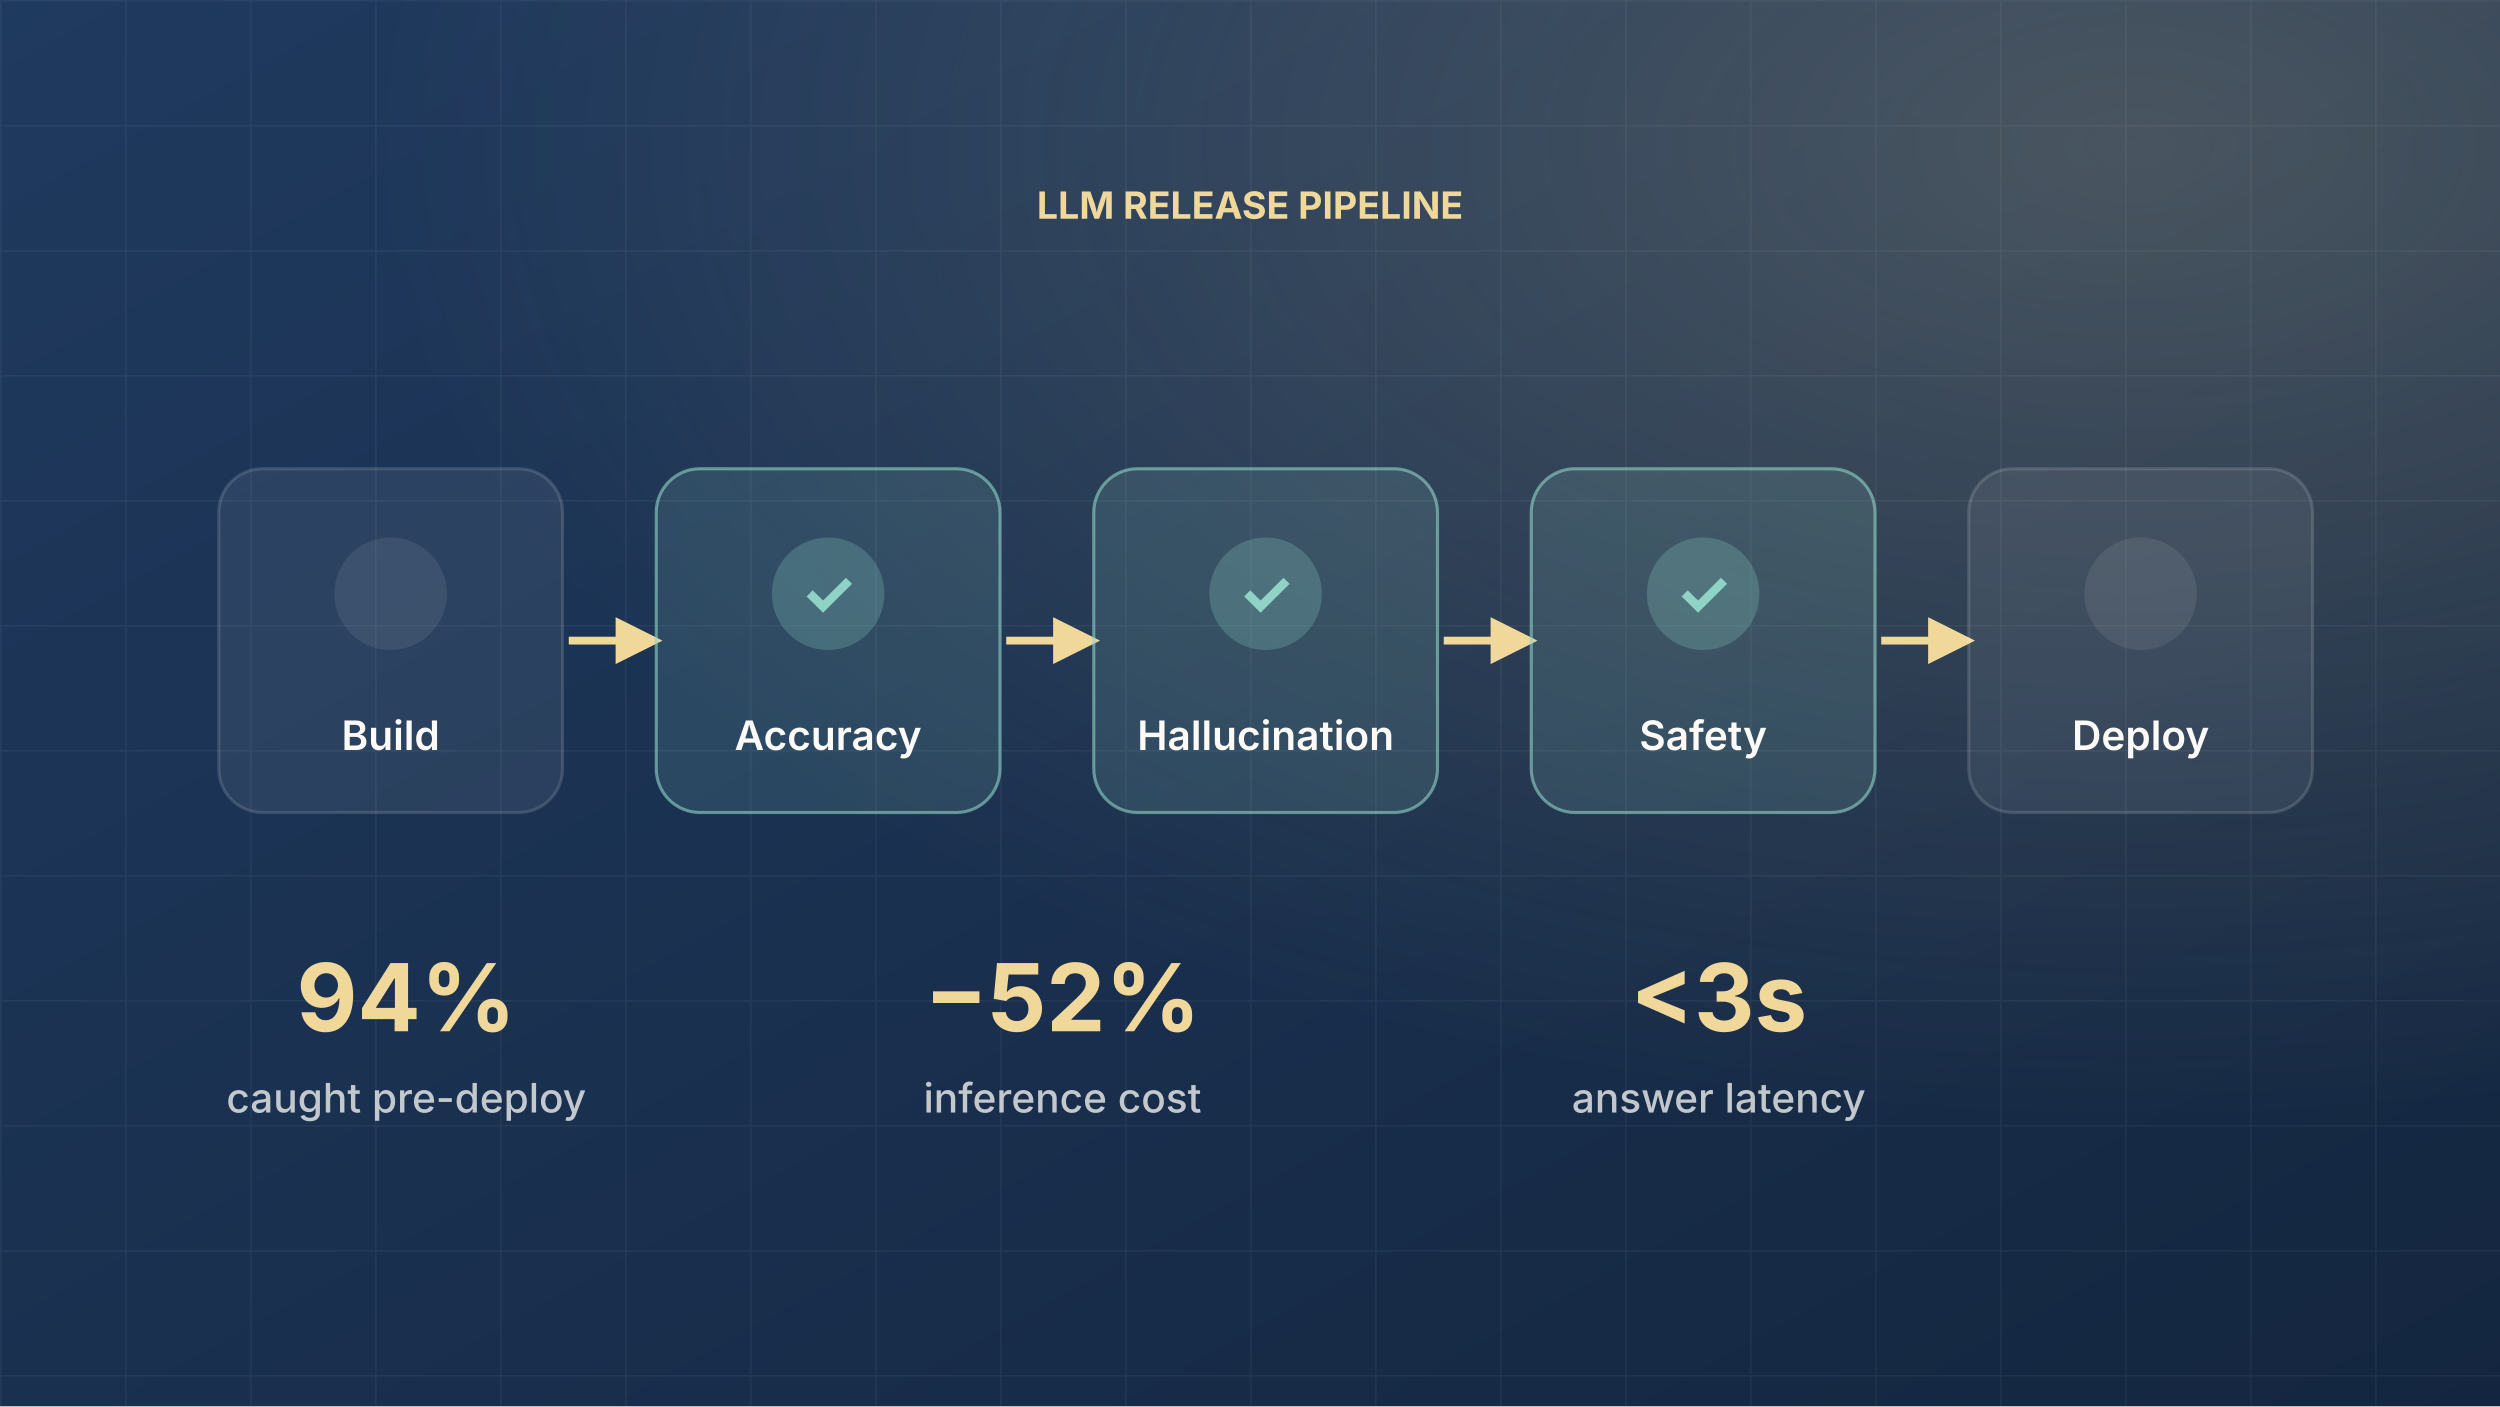
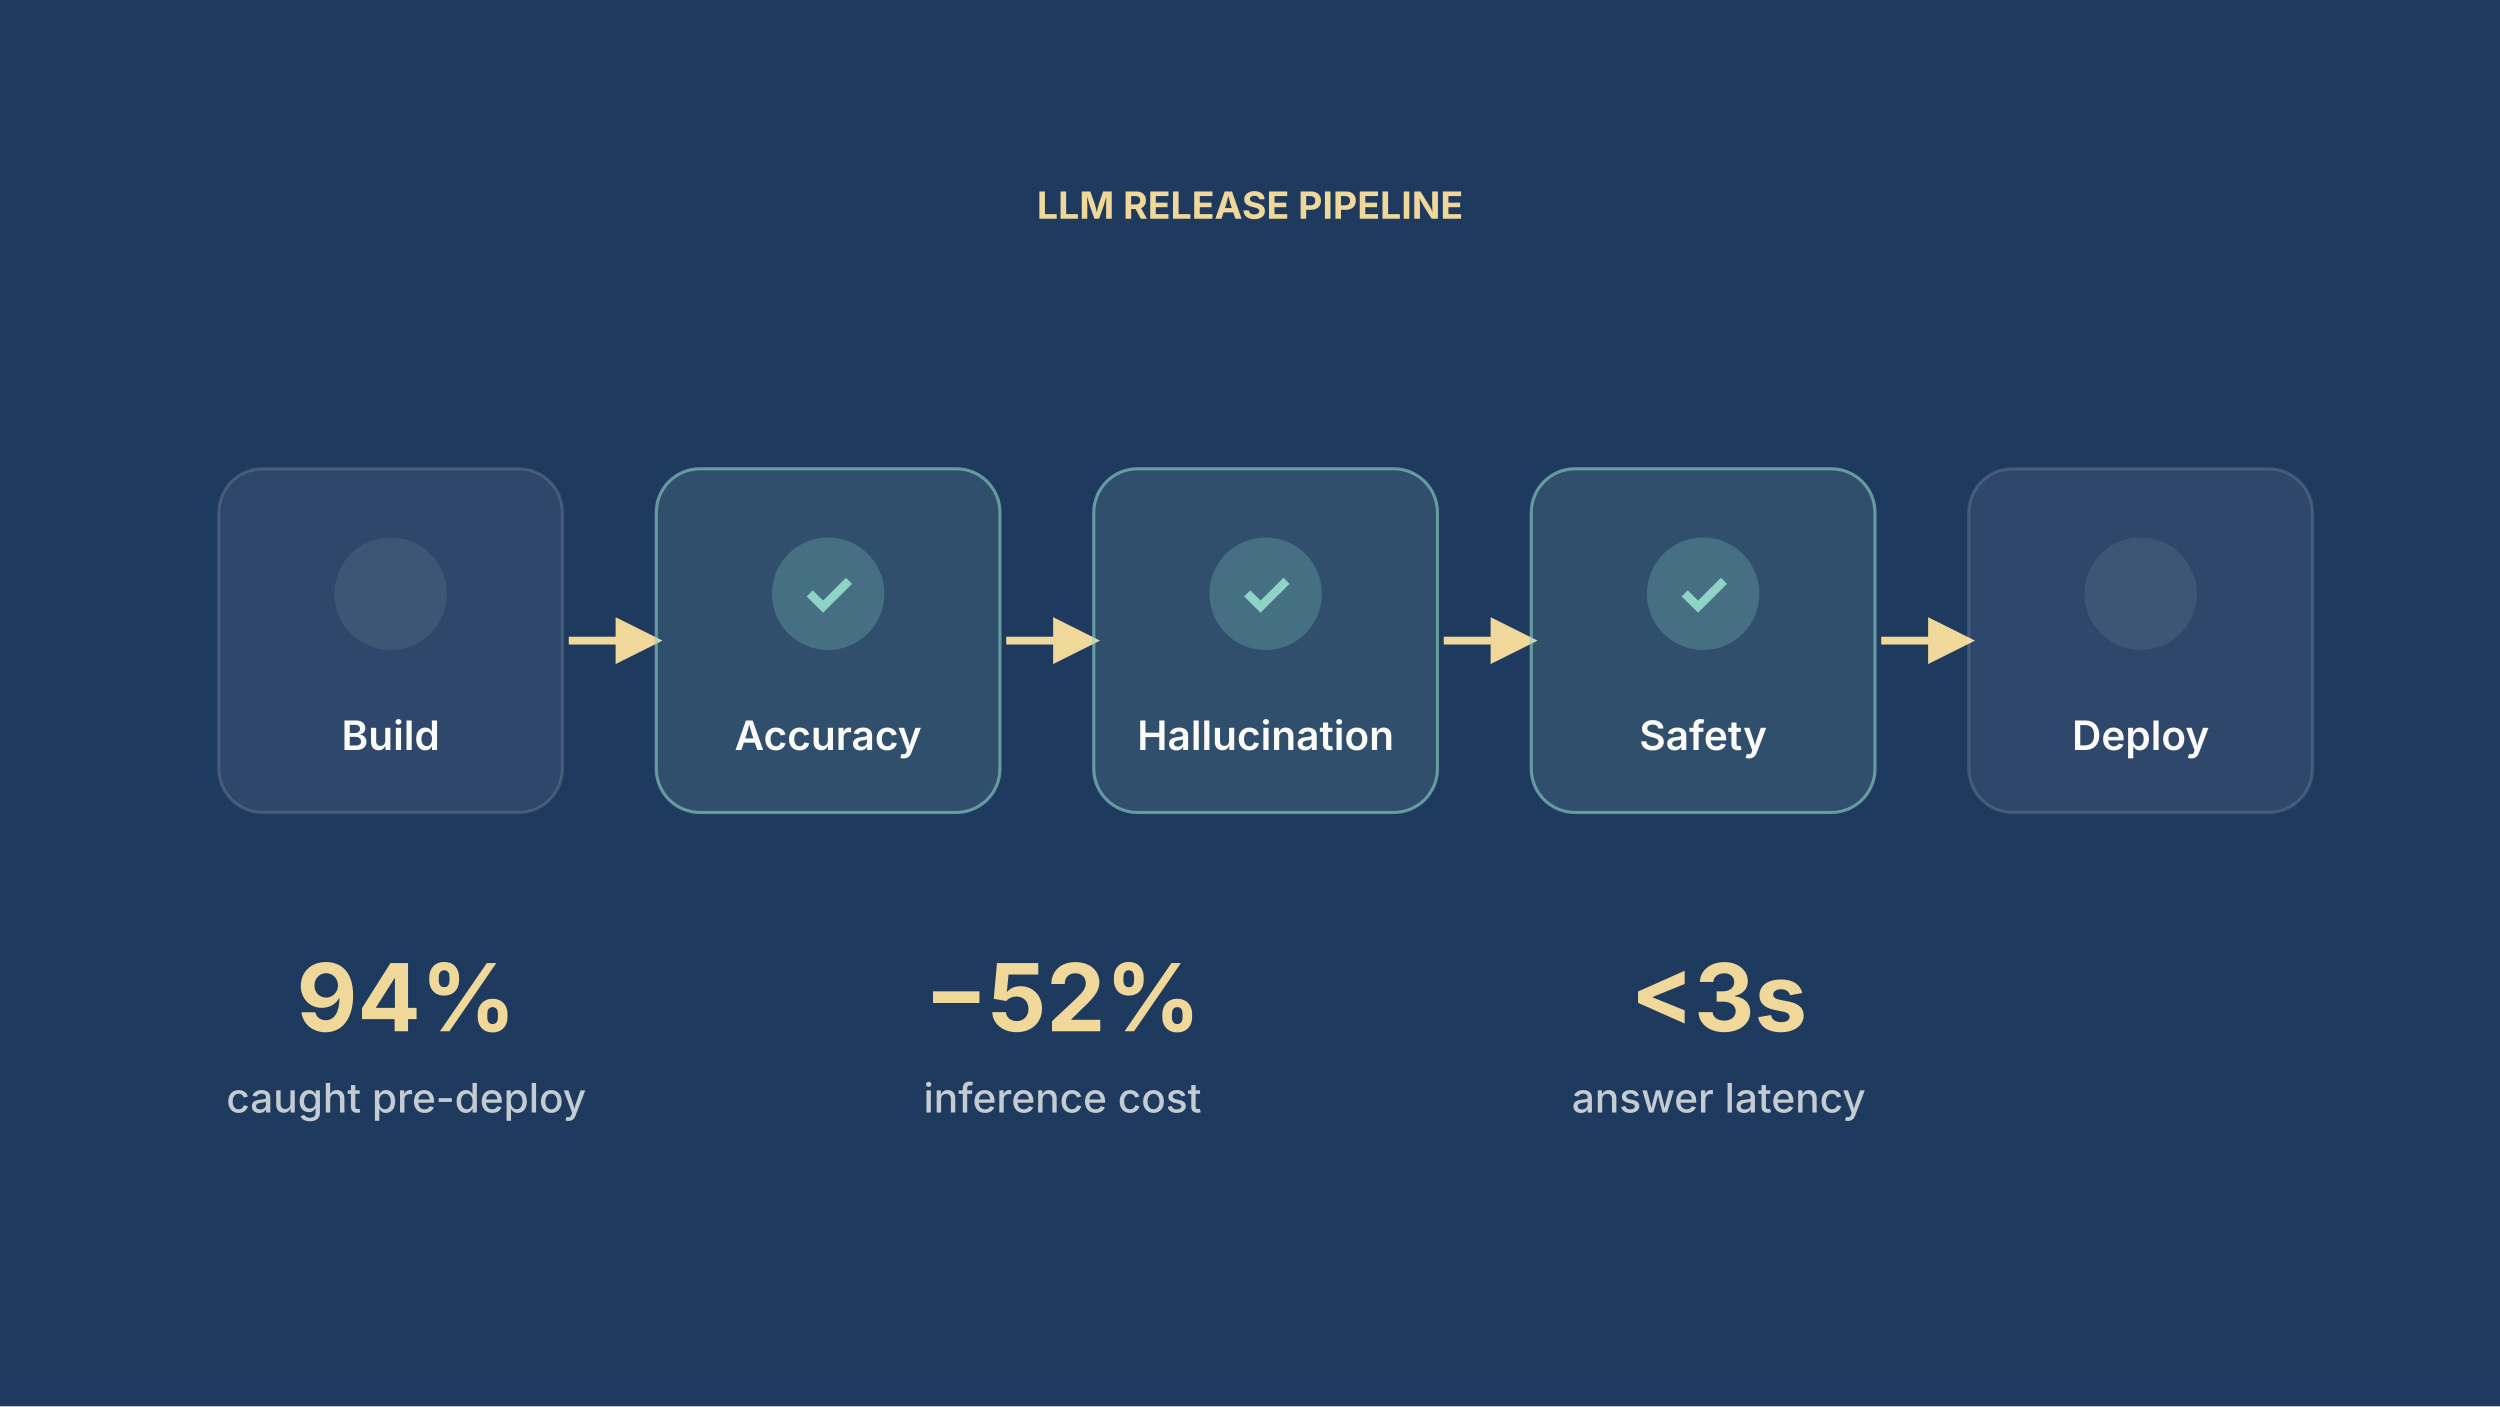
<svg xmlns="http://www.w3.org/2000/svg" viewBox="0 0 800 450" role="img" aria-label="LLM quality-gate pipeline">
  <defs>
    <linearGradient id="bg" x1="0" y1="0" x2="1" y2="1">
      <stop offset="0" stop-color="#1f3a5f" />
-       <stop offset="1" stop-color="#14263f" />
+       <stop offset="1" stop-color="#1f3a5f" />
    </linearGradient>
    <pattern id="grid" width="40" height="40" patternUnits="userSpaceOnUse">
      <path d="M40 0H0V40" fill="none" stroke="#ffffff" stroke-opacity="0.05" />
    </pattern>
    <radialGradient id="glow" cx="0.85" cy="0.1" r="0.7">
      <stop offset="0" stop-color="#f0d79a" stop-opacity="0.22" />
      <stop offset="1" stop-color="#f0d79a" stop-opacity="0" />
    </radialGradient>
  </defs>
  <rect width="800" height="450" fill="url(#bg)" />
-   <rect width="800" height="450" fill="url(#grid)" />
-   <rect width="800" height="450" fill="url(#glow)" />
  <defs>
    <marker id="a" viewBox="0 0 10 10" refX="6" refY="5" markerWidth="6" markerHeight="6" orient="auto">
      <path d="M0 0L10 5L0 10z" fill="#f0d79a" />
    </marker>
  </defs>
  <text x="400" y="70" font-family="Inter, Segoe UI, Arial, sans-serif" font-size="12" font-weight="700" fill="#f0d79a" fill-opacity="1" text-anchor="middle">LLM RELEASE PIPELINE</text>
  <rect x="70" y="150" width="110" height="110" rx="14" fill="#ffffff" fill-opacity="0.07" stroke="#ffffff" stroke-opacity="0.14" />
  <circle cx="125" cy="190" r="18" fill="#ffffff" fill-opacity="0.08" />
  <text x="125" y="240" font-family="Inter, Segoe UI, Arial, sans-serif" font-size="13" font-weight="600" fill="#fbfaf7" fill-opacity="1" text-anchor="middle">Build</text>
  <path d="M182 205 L206 205" stroke="#f0d79a" stroke-width="2.5" marker-end="url(#a)" />
  <rect x="210" y="150" width="110" height="110" rx="14" fill="#8fd3c7" fill-opacity="0.14" stroke="#8fd3c7" stroke-opacity="0.6" />
  <circle cx="265" cy="190" r="18" fill="#8fd3c7" fill-opacity="0.25" />
  <text x="265" y="197" font-family="Inter, Segoe UI, Arial, sans-serif" font-size="20" font-weight="700" fill="#8fd3c7" fill-opacity="1" text-anchor="middle">✓</text>
  <text x="265" y="240" font-family="Inter, Segoe UI, Arial, sans-serif" font-size="13" font-weight="600" fill="#fbfaf7" fill-opacity="1" text-anchor="middle">Accuracy</text>
  <path d="M322 205 L346 205" stroke="#f0d79a" stroke-width="2.5" marker-end="url(#a)" />
  <rect x="350" y="150" width="110" height="110" rx="14" fill="#8fd3c7" fill-opacity="0.14" stroke="#8fd3c7" stroke-opacity="0.6" />
  <circle cx="405" cy="190" r="18" fill="#8fd3c7" fill-opacity="0.25" />
  <text x="405" y="197" font-family="Inter, Segoe UI, Arial, sans-serif" font-size="20" font-weight="700" fill="#8fd3c7" fill-opacity="1" text-anchor="middle">✓</text>
  <text x="405" y="240" font-family="Inter, Segoe UI, Arial, sans-serif" font-size="13" font-weight="600" fill="#fbfaf7" fill-opacity="1" text-anchor="middle">Hallucination</text>
  <path d="M462 205 L486 205" stroke="#f0d79a" stroke-width="2.5" marker-end="url(#a)" />
  <rect x="490" y="150" width="110" height="110" rx="14" fill="#8fd3c7" fill-opacity="0.14" stroke="#8fd3c7" stroke-opacity="0.6" />
  <circle cx="545" cy="190" r="18" fill="#8fd3c7" fill-opacity="0.25" />
  <text x="545" y="197" font-family="Inter, Segoe UI, Arial, sans-serif" font-size="20" font-weight="700" fill="#8fd3c7" fill-opacity="1" text-anchor="middle">✓</text>
  <text x="545" y="240" font-family="Inter, Segoe UI, Arial, sans-serif" font-size="13" font-weight="600" fill="#fbfaf7" fill-opacity="1" text-anchor="middle">Safety</text>
  <path d="M602 205 L626 205" stroke="#f0d79a" stroke-width="2.5" marker-end="url(#a)" />
  <rect x="630" y="150" width="110" height="110" rx="14" fill="#ffffff" fill-opacity="0.07" stroke="#ffffff" stroke-opacity="0.14" />
  <circle cx="685" cy="190" r="18" fill="#ffffff" fill-opacity="0.08" />
  <text x="685" y="240" font-family="Inter, Segoe UI, Arial, sans-serif" font-size="13" font-weight="600" fill="#fbfaf7" fill-opacity="1" text-anchor="middle">Deploy</text>
  <text x="130" y="330" font-family="Inter, Segoe UI, Arial, sans-serif" font-size="30" font-weight="700" fill="#f0d79a" fill-opacity="1" text-anchor="middle">94%</text>
  <text x="130" y="356" font-family="Inter, Segoe UI, Arial, sans-serif" font-size="13" font-weight="500" fill="#fbfaf7" fill-opacity="0.75" text-anchor="middle">caught pre-deploy</text>
  <text x="340" y="330" font-family="Inter, Segoe UI, Arial, sans-serif" font-size="30" font-weight="700" fill="#f0d79a" fill-opacity="1" text-anchor="middle">−52%</text>
  <text x="340" y="356" font-family="Inter, Segoe UI, Arial, sans-serif" font-size="13" font-weight="500" fill="#fbfaf7" fill-opacity="0.75" text-anchor="middle">inference cost</text>
  <text x="550" y="330" font-family="Inter, Segoe UI, Arial, sans-serif" font-size="30" font-weight="700" fill="#f0d79a" fill-opacity="1" text-anchor="middle">&lt;3s</text>
  <text x="550" y="356" font-family="Inter, Segoe UI, Arial, sans-serif" font-size="13" font-weight="500" fill="#fbfaf7" fill-opacity="0.75" text-anchor="middle">answer latency</text>
</svg>
